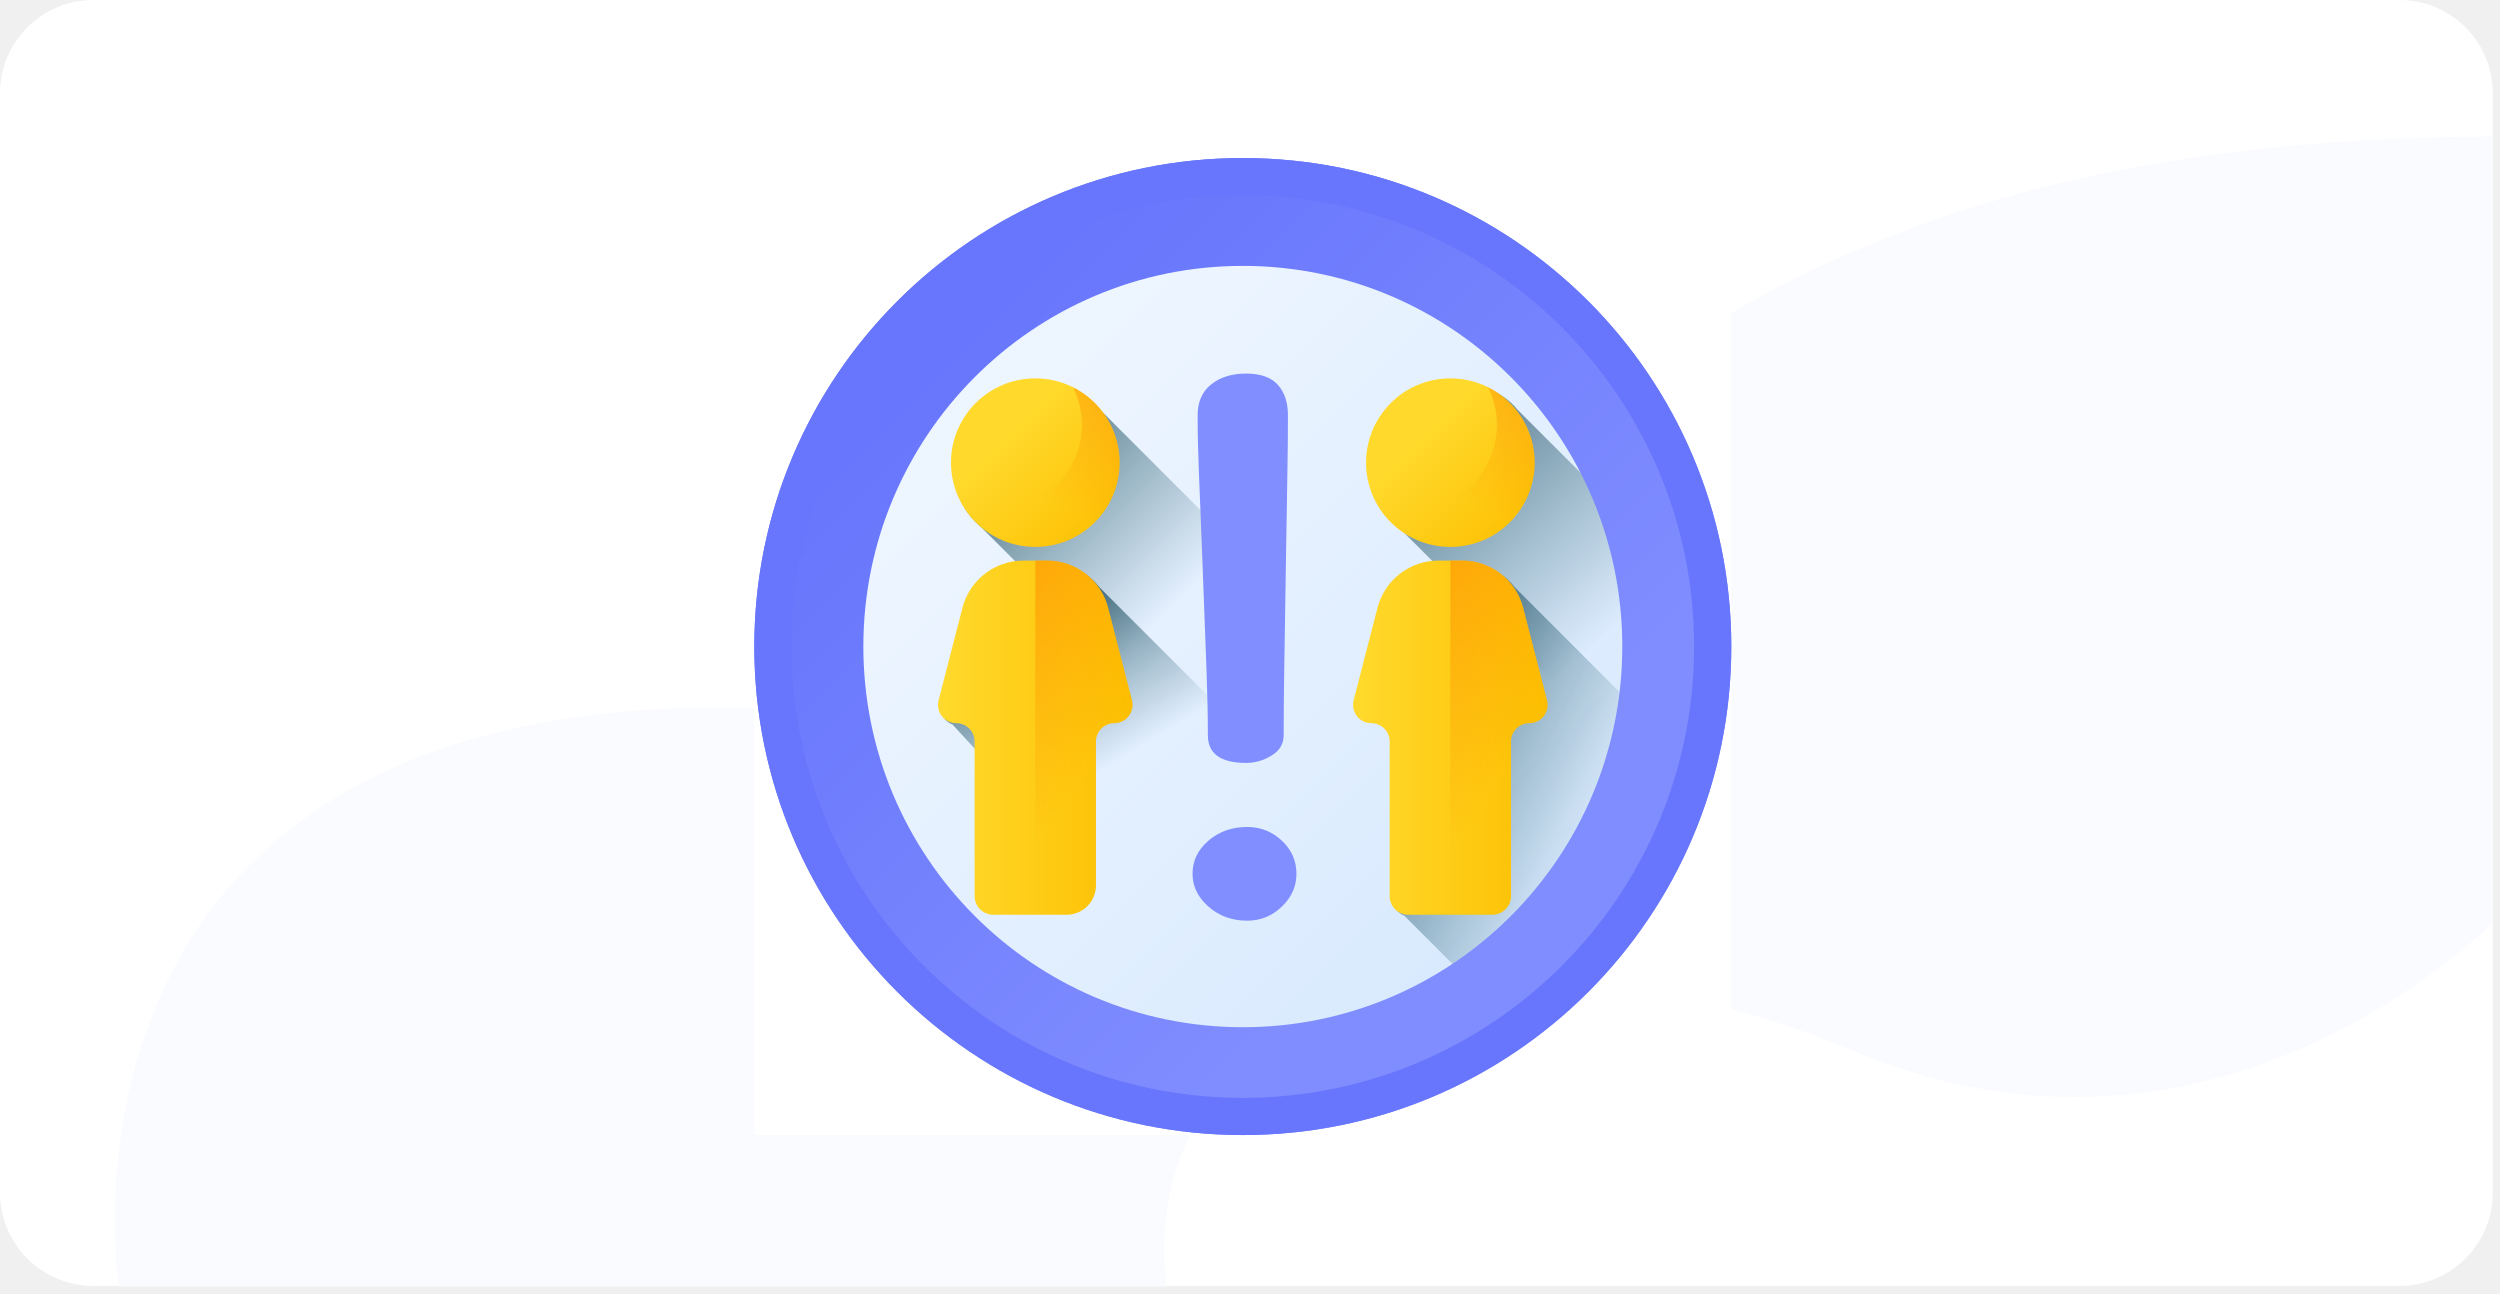
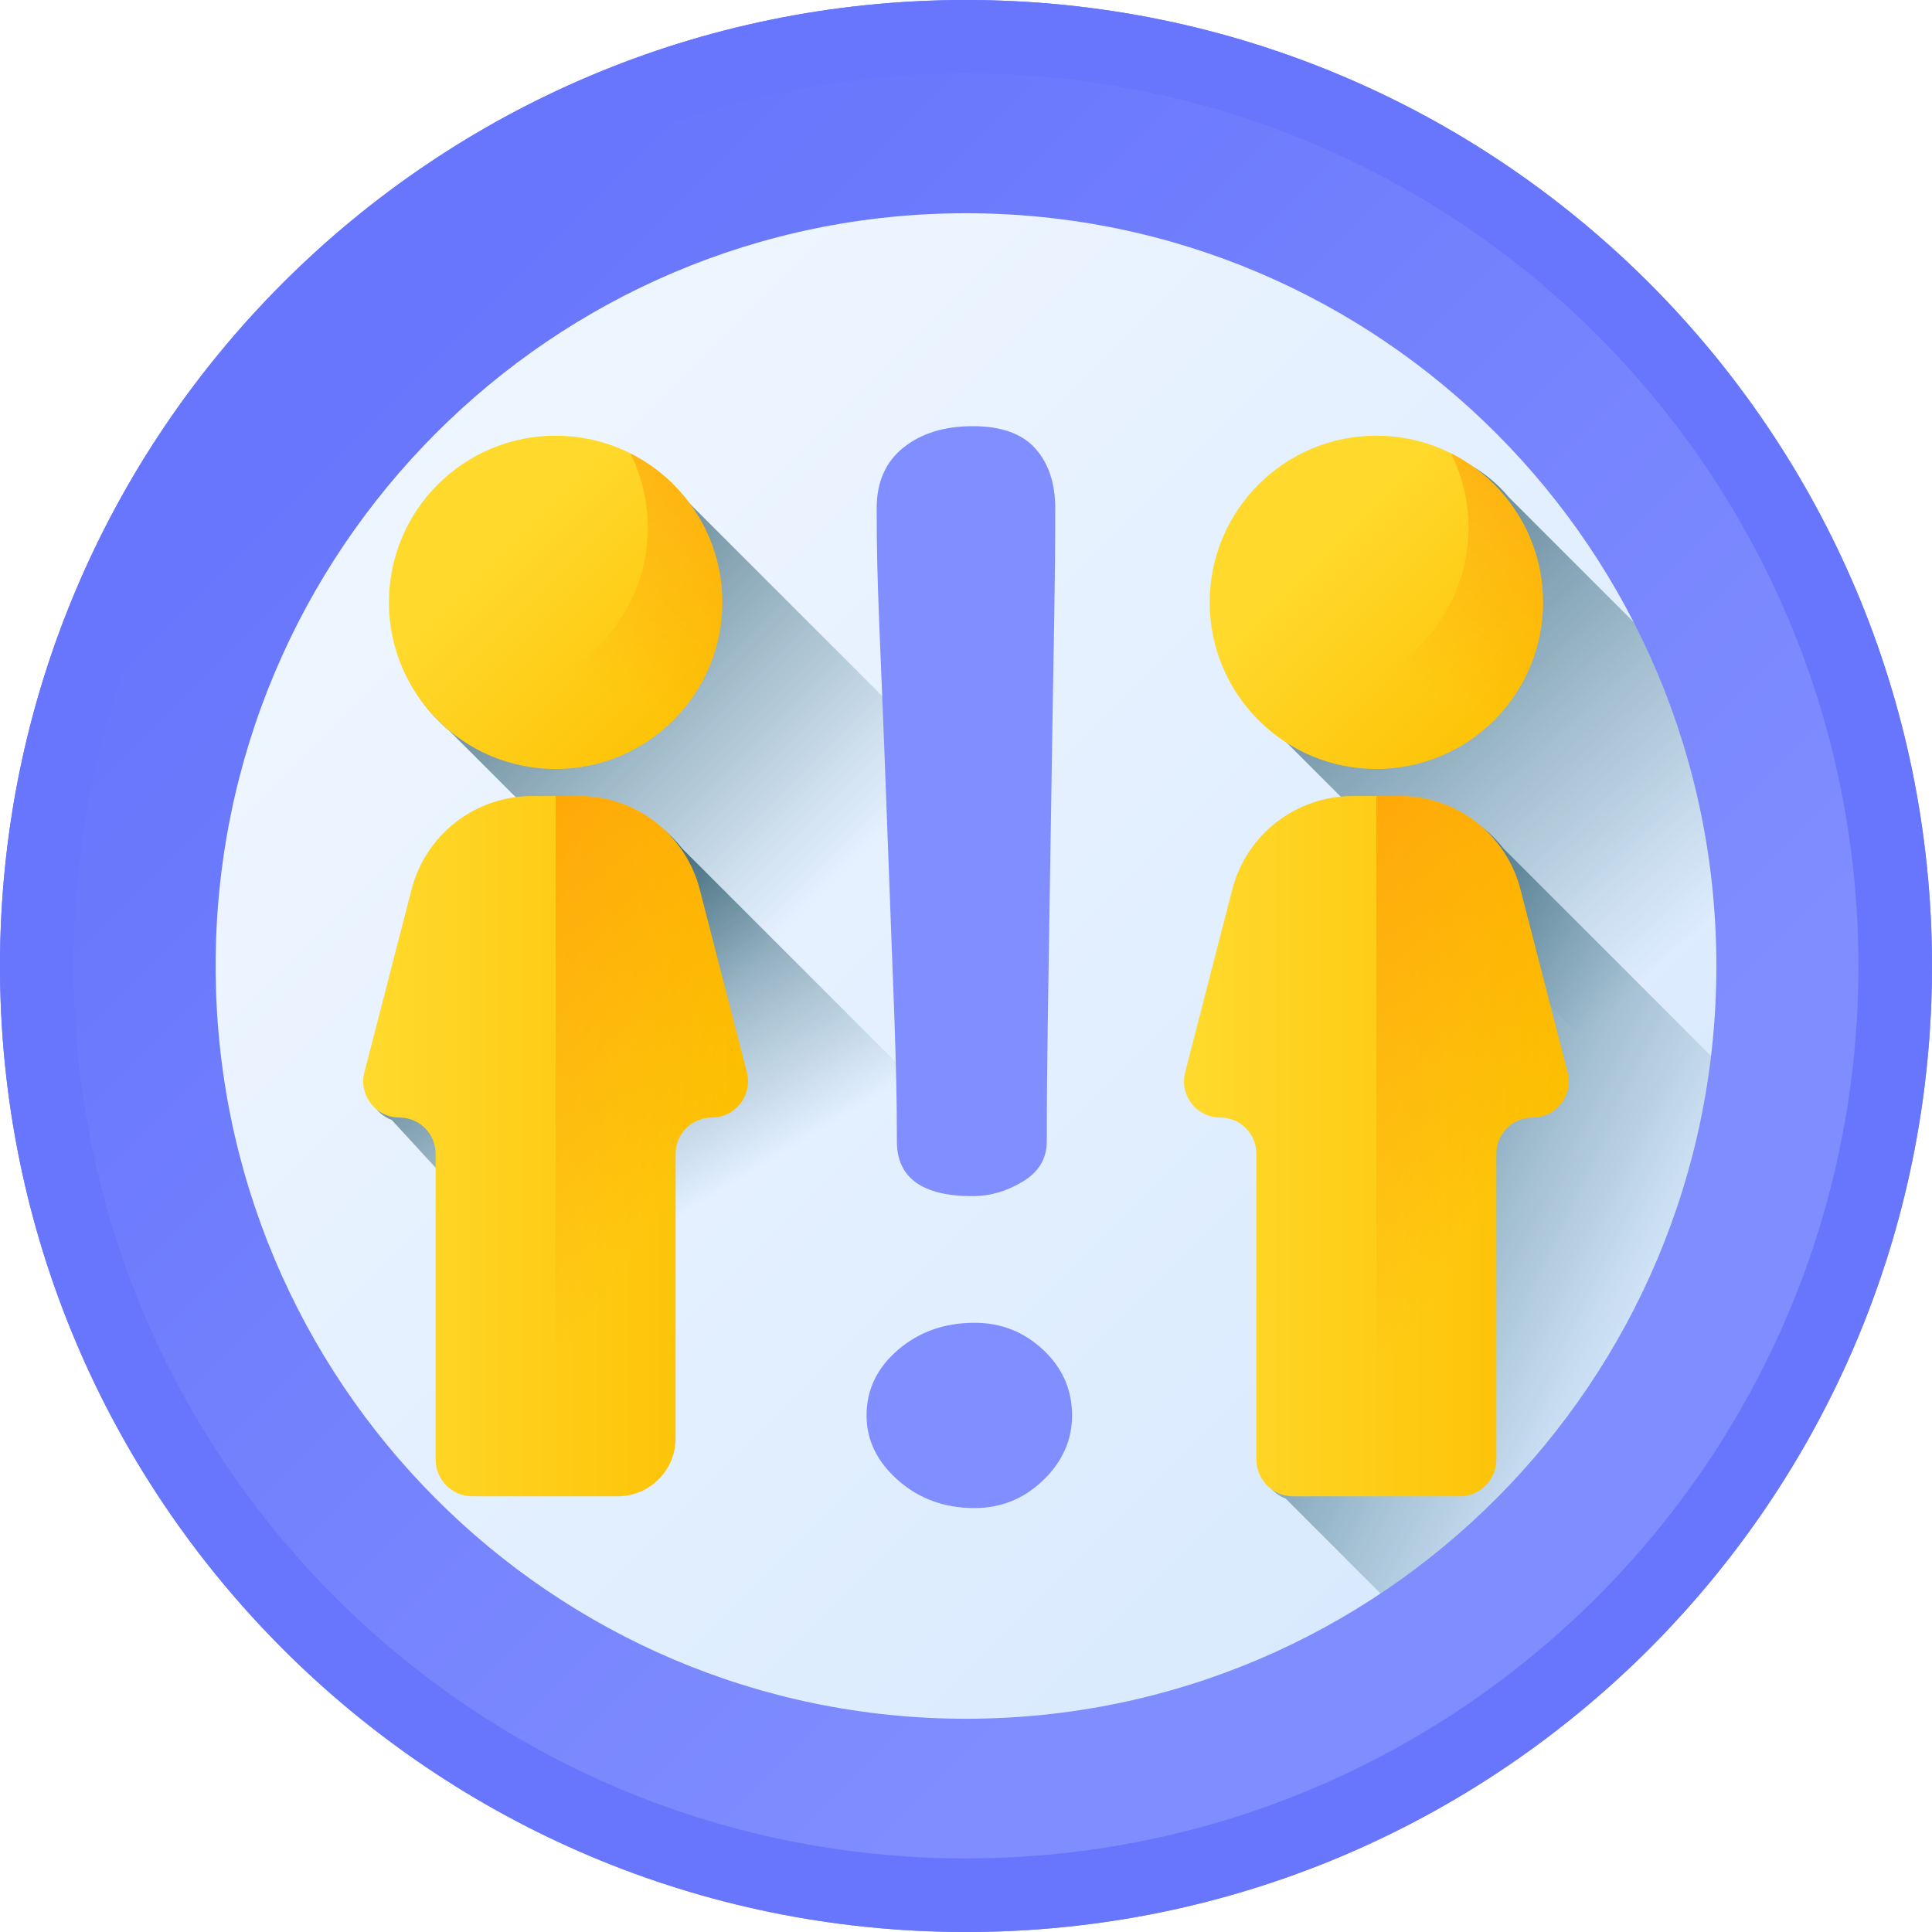
- <svg xmlns="http://www.w3.org/2000/svg" width="348" height="180" viewBox="0 0 348 180" fill="none">
-   <rect width="347" height="179" rx="13" fill="white" />
-   <path d="M258.448 146.433C304.233 165.526 339.488 135.62 347.034 128.431V19C201.64 19.719 218.47 104.484 110.898 98.746C2.848 92.991 16.562 179.078 16.562 179.078H162.379C157.604 139.078 206.672 124.839 258.448 146.433Z" fill="#F9FBFF" />
-   <rect width="136" height="136" transform="translate(105 22)" fill="white" />
-   <path d="M173 155.621C209.242 155.621 238.621 126.241 238.621 90C238.621 53.759 209.242 24.379 173 24.379C136.759 24.379 107.379 53.759 107.379 90C107.379 126.241 136.759 155.621 173 155.621Z" fill="url(#paint0_linear)" />
-   <path d="M183.537 120.348C188.519 113.567 191.802 105.461 192.759 96.656L153.108 57.005C150.965 54.437 147.74 53.202 144.132 53.202C137.679 53.202 132.645 58.232 132.645 64.686C132.645 68.293 134.083 71.315 136.647 73.458L171.798 108.609L183.537 120.348Z" fill="url(#paint1_linear)" />
-   <path d="M202.24 53.202C195.787 53.202 190.753 58.232 190.753 64.686C190.753 68.293 192.191 71.315 194.755 73.458L229.905 108.609L234.424 113.127C237.134 105.934 238.621 98.141 238.621 90C238.621 88.027 238.528 86.076 238.358 84.147L211.216 57.005C209.073 54.437 205.848 53.202 202.24 53.202Z" fill="url(#paint2_linear)" />
-   <path d="M210.836 81.725C209.211 79.654 206.694 78.363 203.937 78.363H200.621C200.23 78.363 199.846 78.39 199.466 78.441C195.968 78.902 193.036 81.446 192.136 84.936L188.817 97.815C188.48 99.122 192.948 98.984 194.127 99.423C194.127 99.423 193.641 104.361 193.831 104.582V125.074C193.831 126.179 194.525 127.118 195.499 127.49L204.6 136.591H219.206C227.272 128.591 233.27 118.511 236.332 107.222L210.836 81.725Z" fill="url(#paint3_linear)" />
-   <path d="M153.016 81.725C151.392 79.654 148.874 78.363 146.117 78.363H142.802C142.41 78.363 142.026 78.39 141.646 78.441C138.148 78.902 135.216 81.446 134.317 84.936L130.997 97.815C130.66 99.122 131.397 100.402 132.576 100.84C132.576 100.84 135.821 104.361 136.012 104.582V125.074C136.012 126.179 136.706 127.118 137.679 127.49L146.781 136.591H161.386C169.453 128.591 175.45 118.511 178.513 107.222L153.016 81.725Z" fill="url(#paint4_linear)" />
-   <path d="M173 158C210.555 158 241 127.555 241 90C241 52.445 210.555 22 173 22C135.445 22 105 52.445 105 90C105 127.555 135.445 158 173 158ZM173 37.011C202.173 37.011 225.821 60.736 225.821 90C225.821 119.264 202.173 142.989 173 142.989C143.827 142.989 120.179 119.264 120.179 90C120.179 60.736 143.827 37.011 173 37.011Z" fill="url(#paint5_linear)" />
-   <path d="M173 22C135.445 22 105 52.445 105 90C105 127.555 135.445 158 173 158C210.555 158 241 127.555 241 90C241 52.445 210.555 22 173 22ZM173 152.822C138.305 152.822 110.178 124.695 110.178 90C110.178 55.305 138.305 27.178 173 27.178C207.695 27.178 235.822 55.305 235.822 90C235.822 124.695 207.695 152.822 173 152.822Z" fill="url(#paint6_linear)" />
-   <path d="M155.846 64.4C155.846 70.88 150.592 76.132 144.112 76.132C137.632 76.132 132.378 70.88 132.378 64.4C132.378 57.921 137.631 52.669 144.112 52.669C150.592 52.669 155.846 57.922 155.846 64.4Z" fill="url(#paint7_linear)" />
-   <path d="M149.361 53.906C150.152 55.486 150.598 57.268 150.598 59.154C150.598 65.633 145.345 70.886 138.865 70.886C136.978 70.886 135.195 70.439 133.616 69.648C135.542 73.493 139.519 76.132 144.112 76.132C150.592 76.132 155.846 70.88 155.846 64.4C155.846 59.808 153.206 55.833 149.361 53.906Z" fill="url(#paint8_linear)" />
-   <path d="M157.574 97.484L154.254 84.609C153.256 80.739 149.766 78.035 145.77 78.035H142.455C138.459 78.035 134.969 80.739 133.971 84.609L130.651 97.484C130.235 99.097 131.453 100.668 133.118 100.668C134.525 100.668 135.666 101.809 135.666 103.216V124.743C135.666 126.172 136.824 127.331 138.254 127.331H148.474C150.73 127.331 152.558 125.502 152.558 123.246V103.216C152.558 101.809 153.699 100.668 155.106 100.668C156.772 100.668 157.989 99.097 157.574 97.484Z" fill="url(#paint9_linear)" />
-   <path d="M154.253 84.609C153.255 80.74 149.766 78.036 145.769 78.036H144.112V127.331H148.509C150.745 127.331 152.558 125.518 152.558 123.282V103.216C152.558 101.804 153.714 100.679 155.126 100.668C156.781 100.655 157.987 99.09 157.573 97.484L154.253 84.609Z" fill="url(#paint10_linear)" />
-   <path d="M213.622 64.4C213.622 70.88 208.368 76.132 201.888 76.132C195.407 76.132 190.154 70.88 190.154 64.4C190.154 57.921 195.407 52.669 201.888 52.669C208.368 52.669 213.622 57.922 213.622 64.4Z" fill="url(#paint11_linear)" />
-   <path d="M207.137 53.906C207.928 55.486 208.374 57.268 208.374 59.154C208.374 65.633 203.121 70.886 196.64 70.886C194.753 70.886 192.971 70.439 191.392 69.648C193.318 73.493 197.295 76.132 201.888 76.132C208.368 76.132 213.622 70.88 213.622 64.4C213.622 59.808 210.982 55.833 207.137 53.906Z" fill="url(#paint12_linear)" />
-   <path d="M215.349 97.484L212.029 84.609C211.031 80.739 207.541 78.035 203.545 78.035H200.23C196.234 78.035 192.744 80.739 191.746 84.609L188.426 97.484C188.01 99.097 189.228 100.668 190.893 100.668C192.301 100.668 193.441 101.809 193.441 103.216V124.743C193.441 126.172 194.6 127.331 196.029 127.331H207.746C209.175 127.331 210.334 126.172 210.334 124.743V103.216C210.334 101.809 211.475 100.668 212.882 100.668C214.547 100.668 215.765 99.097 215.349 97.484Z" fill="url(#paint13_linear)" />
-   <path d="M212.029 84.609C211.031 80.74 207.542 78.036 203.545 78.036H201.888V127.331H207.746C209.175 127.331 210.334 126.173 210.334 124.744V103.216C210.334 101.809 211.475 100.668 212.882 100.668C214.547 100.668 215.765 99.097 215.349 97.484L212.029 84.609Z" fill="url(#paint14_linear)" />
-   <path d="M166 121.636C166 119.824 166.739 118.285 168.218 117.018C169.696 115.75 171.493 115.114 173.605 115.114C175.466 115.114 177.074 115.75 178.43 117.018C179.786 118.285 180.466 119.824 180.466 121.636C180.466 123.376 179.786 124.897 178.43 126.201C177.074 127.506 175.465 128.158 173.605 128.158C171.493 128.158 169.696 127.506 168.218 126.201C166.739 124.897 166 123.376 166 121.636ZM166.711 57.782C166.711 55.937 167.339 54.511 168.596 53.507C169.852 52.503 171.478 52 173.476 52C175.473 52 176.941 52.523 177.876 53.568C178.812 54.612 179.281 56.017 179.281 57.782C179.281 63.567 179.18 66.254 178.984 79.345C178.786 92.436 178.688 96.561 178.688 102.344C178.688 103.55 178.123 104.495 176.995 105.177C175.864 105.859 174.692 106.2 173.476 106.2C169.915 106.2 168.135 104.916 168.135 102.344C168.135 96.561 167.897 92.436 167.423 79.345C166.948 66.254 166.711 63.567 166.711 57.782Z" fill="#818EFF" />
+ <svg xmlns="http://www.w3.org/2000/svg" width="136" height="136" viewBox="0 0 136 136" fill="none">
+   <rect width="136" height="136" fill="white" />
+   <path d="M68 133.621C104.242 133.621 133.621 104.241 133.621 68C133.621 31.759 104.242 2.379 68 2.379C31.759 2.379 2.379 31.759 2.379 68C2.379 104.241 31.759 133.621 68 133.621Z" fill="url(#paint0_linear)" />
+   <path d="M78.537 98.348C83.519 91.567 86.802 83.461 87.759 74.656L48.108 35.005C45.965 32.437 42.74 31.202 39.133 31.202C32.679 31.202 27.645 36.232 27.645 42.686C27.645 46.293 29.083 49.315 31.647 51.458L66.798 86.609L78.537 98.348Z" fill="url(#paint1_linear)" />
+   <path d="M97.24 31.202C90.787 31.202 85.753 36.232 85.753 42.686C85.753 46.293 87.191 49.315 89.755 51.458L124.905 86.609L129.424 91.127C132.134 83.934 133.621 76.141 133.621 68C133.621 66.027 133.528 64.076 133.358 62.147L106.216 35.005C104.073 32.437 100.848 31.202 97.24 31.202Z" fill="url(#paint2_linear)" />
+   <path d="M105.836 59.725C104.211 57.654 101.694 56.363 98.937 56.363H95.621C95.23 56.363 94.846 56.39 94.466 56.441C90.968 56.902 88.036 59.446 87.136 62.936L83.817 75.815C83.48 77.122 87.948 76.984 89.127 77.423C89.127 77.423 88.641 82.361 88.831 82.582V103.074C88.831 104.179 89.525 105.118 90.499 105.49L99.6 114.591H114.206C122.272 106.591 128.27 96.511 131.332 85.222L105.836 59.725Z" fill="url(#paint3_linear)" />
+   <path d="M48.016 59.725C46.392 57.654 43.874 56.363 41.117 56.363H37.802C37.41 56.363 37.026 56.39 36.646 56.441C33.148 56.902 30.216 59.446 29.317 62.936L25.997 75.815C25.66 77.122 26.397 78.402 27.576 78.84C27.576 78.84 30.821 82.361 31.012 82.582V103.074C31.012 104.179 31.706 105.118 32.679 105.49L41.781 114.591H56.386C64.453 106.591 70.45 96.511 73.513 85.222L48.016 59.725Z" fill="url(#paint4_linear)" />
+   <path d="M68 136C105.555 136 136 105.555 136 68C136 30.445 105.555 0 68 0C30.445 0 0 30.445 0 68C0 105.555 30.445 136 68 136ZM68 15.011C97.173 15.011 120.821 38.736 120.821 68C120.821 97.264 97.173 120.989 68 120.989C38.827 120.989 15.179 97.264 15.179 68C15.179 38.736 38.827 15.011 68 15.011Z" fill="url(#paint5_linear)" />
+   <path d="M68 0C30.445 0 0 30.445 0 68C0 105.555 30.445 136 68 136C105.555 136 136 105.555 136 68C136 30.445 105.555 0 68 0ZM68 130.822C33.305 130.822 5.178 102.695 5.178 68C5.178 33.305 33.305 5.178 68 5.178C102.695 5.178 130.822 33.305 130.822 68C130.822 102.695 102.695 130.822 68 130.822Z" fill="url(#paint6_linear)" />
+   <path d="M50.846 42.401C50.846 48.88 45.592 54.132 39.112 54.132C32.632 54.132 27.378 48.88 27.378 42.401C27.378 35.921 32.631 30.669 39.112 30.669C45.592 30.669 50.846 35.922 50.846 42.401Z" fill="url(#paint7_linear)" />
+   <path d="M44.361 31.906C45.152 33.486 45.598 35.268 45.598 37.154C45.598 43.633 40.345 48.886 33.864 48.886C31.978 48.886 30.195 48.439 28.616 47.648C30.542 51.492 34.519 54.132 39.112 54.132C45.592 54.132 50.846 48.88 50.846 42.401C50.846 37.808 48.206 33.833 44.361 31.906Z" fill="url(#paint8_linear)" />
+   <path d="M52.574 75.484L49.254 62.609C48.256 58.739 44.766 56.035 40.77 56.035H37.455C33.459 56.035 29.969 58.739 28.971 62.609L25.651 75.484C25.235 77.097 26.453 78.668 28.118 78.668C29.525 78.668 30.666 79.809 30.666 81.216V102.743C30.666 104.172 31.824 105.331 33.254 105.331H43.474C45.73 105.331 47.558 103.502 47.558 101.246V81.216C47.558 79.809 48.699 78.668 50.106 78.668C51.772 78.668 52.989 77.097 52.574 75.484Z" fill="url(#paint9_linear)" />
+   <path d="M49.253 62.609C48.255 58.74 44.766 56.036 40.769 56.036H39.112V105.331H43.509C45.745 105.331 47.558 103.518 47.558 101.282V81.216C47.558 79.804 48.714 78.679 50.126 78.668C51.781 78.655 52.987 77.09 52.573 75.484L49.253 62.609Z" fill="url(#paint10_linear)" />
+   <path d="M108.622 42.401C108.622 48.88 103.368 54.132 96.888 54.132C90.407 54.132 85.154 48.88 85.154 42.401C85.154 35.921 90.407 30.669 96.888 30.669C103.368 30.669 108.622 35.922 108.622 42.401Z" fill="url(#paint11_linear)" />
+   <path d="M102.137 31.906C102.928 33.486 103.374 35.268 103.374 37.154C103.374 43.633 98.121 48.886 91.64 48.886C89.754 48.886 87.971 48.439 86.392 47.648C88.318 51.492 92.294 54.132 96.888 54.132C103.368 54.132 108.622 48.88 108.622 42.401C108.622 37.808 105.982 33.833 102.137 31.906Z" fill="url(#paint12_linear)" />
+   <path d="M110.349 75.484L107.029 62.609C106.031 58.739 102.541 56.035 98.545 56.035H95.23C91.234 56.035 87.744 58.739 86.746 62.609L83.426 75.484C83.01 77.097 84.228 78.668 85.893 78.668C87.301 78.668 88.441 79.809 88.441 81.216V102.743C88.441 104.172 89.6 105.331 91.029 105.331H102.746C104.175 105.331 105.334 104.172 105.334 102.743V81.216C105.334 79.809 106.475 78.668 107.882 78.668C109.547 78.668 110.765 77.097 110.349 75.484Z" fill="url(#paint13_linear)" />
+   <path d="M107.029 62.609C106.031 58.74 102.542 56.036 98.545 56.036H96.888V105.331H102.746C104.175 105.331 105.334 104.173 105.334 102.744V81.216C105.334 79.809 106.475 78.668 107.882 78.668C109.547 78.668 110.765 77.097 110.349 75.484L107.029 62.609Z" fill="url(#paint14_linear)" />
+   <path d="M61 99.636C61 97.824 61.739 96.285 63.218 95.017C64.696 93.75 66.493 93.115 68.605 93.115C70.466 93.115 72.074 93.75 73.43 95.017C74.786 96.285 75.466 97.824 75.466 99.636C75.466 101.376 74.786 102.897 73.43 104.201C72.074 105.506 70.465 106.158 68.605 106.158C66.493 106.158 64.696 105.506 63.218 104.201C61.739 102.897 61 101.376 61 99.636ZM61.712 35.782C61.712 33.937 62.339 32.511 63.596 31.507C64.852 30.503 66.478 30 68.476 30C70.473 30 71.941 30.523 72.876 31.568C73.812 32.612 74.281 34.017 74.281 35.782C74.281 41.567 74.18 44.254 73.984 57.345C73.786 70.436 73.688 74.561 73.688 80.344C73.688 81.55 73.123 82.495 71.995 83.177C70.864 83.859 69.692 84.2 68.476 84.2C64.915 84.2 63.135 82.916 63.135 80.344C63.135 74.561 62.897 70.436 62.423 57.345C61.948 44.254 61.712 41.567 61.712 35.782Z" fill="#818EFF" />
  <defs>
-     <linearGradient id="paint0_linear" x1="140.373" y1="57.373" x2="223.762" y2="140.762" gradientUnits="userSpaceOnUse">
+     <linearGradient id="paint0_linear" x1="35.373" y1="35.373" x2="118.762" y2="118.762" gradientUnits="userSpaceOnUse">
      <stop stop-color="#EDF5FF" />
      <stop offset="1" stop-color="#D5E8FE" />
    </linearGradient>
-     <linearGradient id="paint1_linear" x1="163.77" y1="84.129" x2="128.765" y2="49.124" gradientUnits="userSpaceOnUse">
+     <linearGradient id="paint1_linear" x1="58.77" y1="62.129" x2="23.765" y2="27.124" gradientUnits="userSpaceOnUse">
      <stop stop-color="#07485E" stop-opacity="0" />
      <stop offset="0.271" stop-color="#074459" stop-opacity="0.271" />
      <stop offset="0.597" stop-color="#05394A" stop-opacity="0.597" />
      <stop offset="0.951" stop-color="#032632" stop-opacity="0.951" />
      <stop offset="1" stop-color="#03232E" />
    </linearGradient>
-     <linearGradient id="paint2_linear" x1="224.445" y1="87.696" x2="184.178" y2="42.762" gradientUnits="userSpaceOnUse">
+     <linearGradient id="paint2_linear" x1="119.445" y1="65.696" x2="79.178" y2="20.762" gradientUnits="userSpaceOnUse">
      <stop stop-color="#07485E" stop-opacity="0" />
      <stop offset="0.271" stop-color="#074459" stop-opacity="0.271" />
      <stop offset="0.597" stop-color="#05394A" stop-opacity="0.597" />
      <stop offset="0.951" stop-color="#032632" stop-opacity="0.951" />
      <stop offset="1" stop-color="#03232E" />
    </linearGradient>
-     <linearGradient id="paint3_linear" x1="221.94" y1="115.781" x2="177.584" y2="93.647" gradientUnits="userSpaceOnUse">
+     <linearGradient id="paint3_linear" x1="116.94" y1="93.781" x2="72.584" y2="71.647" gradientUnits="userSpaceOnUse">
      <stop stop-color="#07485E" stop-opacity="0" />
      <stop offset="0.271" stop-color="#074459" stop-opacity="0.271" />
      <stop offset="0.597" stop-color="#05394A" stop-opacity="0.597" />
      <stop offset="0.951" stop-color="#032632" stop-opacity="0.951" />
      <stop offset="1" stop-color="#03232E" />
    </linearGradient>
-     <linearGradient id="paint4_linear" x1="152.186" y1="108.072" x2="134.453" y2="78.606" gradientUnits="userSpaceOnUse">
+     <linearGradient id="paint4_linear" x1="47.187" y1="86.072" x2="29.453" y2="56.606" gradientUnits="userSpaceOnUse">
      <stop stop-color="#07485E" stop-opacity="0" />
      <stop offset="0.271" stop-color="#074459" stop-opacity="0.271" />
      <stop offset="0.597" stop-color="#05394A" stop-opacity="0.597" />
      <stop offset="0.951" stop-color="#032632" stop-opacity="0.951" />
      <stop offset="1" stop-color="#03232E" />
    </linearGradient>
-     <linearGradient id="paint5_linear" x1="207.495" y1="124.495" x2="131.518" y2="48.518" gradientUnits="userSpaceOnUse">
+     <linearGradient id="paint5_linear" x1="102.495" y1="102.495" x2="26.518" y2="26.518" gradientUnits="userSpaceOnUse">
      <stop offset="0.069" stop-color="#808DFF" />
      <stop offset="1" stop-color="#6776FC" />
    </linearGradient>
-     <linearGradient id="paint6_linear" x1="138.505" y1="55.505" x2="214.482" y2="131.482" gradientUnits="userSpaceOnUse">
+     <linearGradient id="paint6_linear" x1="33.505" y1="33.505" x2="109.482" y2="109.482" gradientUnits="userSpaceOnUse">
      <stop stop-color="#6776FC" />
      <stop offset="1" stop-color="#6776FC" />
    </linearGradient>
-     <linearGradient id="paint7_linear" x1="139.722" y1="60.011" x2="154.918" y2="75.206" gradientUnits="userSpaceOnUse">
+     <linearGradient id="paint7_linear" x1="34.722" y1="38.011" x2="49.918" y2="53.206" gradientUnits="userSpaceOnUse">
      <stop stop-color="#FFDA2D" />
      <stop offset="1" stop-color="#FDBF00" />
    </linearGradient>
-     <linearGradient id="paint8_linear" x1="144.519" y1="68.897" x2="160.646" y2="38.904" gradientUnits="userSpaceOnUse">
+     <linearGradient id="paint8_linear" x1="39.519" y1="46.897" x2="55.646" y2="16.904" gradientUnits="userSpaceOnUse">
      <stop stop-color="#FF9100" stop-opacity="0" />
      <stop offset="1" stop-color="#FF9100" />
    </linearGradient>
-     <linearGradient id="paint9_linear" x1="130.569" y1="102.683" x2="157.655" y2="102.683" gradientUnits="userSpaceOnUse">
+     <linearGradient id="paint9_linear" x1="25.569" y1="80.683" x2="52.655" y2="80.683" gradientUnits="userSpaceOnUse">
      <stop stop-color="#FFDA2D" />
      <stop offset="1" stop-color="#FDBF00" />
    </linearGradient>
-     <linearGradient id="paint10_linear" x1="151.976" y1="106.518" x2="121.347" y2="85.908" gradientUnits="userSpaceOnUse">
+     <linearGradient id="paint10_linear" x1="46.976" y1="84.518" x2="16.347" y2="63.908" gradientUnits="userSpaceOnUse">
      <stop stop-color="#FF9100" stop-opacity="0" />
      <stop offset="1" stop-color="#FF9100" />
    </linearGradient>
-     <linearGradient id="paint11_linear" x1="197.498" y1="60.011" x2="212.694" y2="75.206" gradientUnits="userSpaceOnUse">
+     <linearGradient id="paint11_linear" x1="92.498" y1="38.011" x2="107.694" y2="53.206" gradientUnits="userSpaceOnUse">
      <stop stop-color="#FFDA2D" />
      <stop offset="1" stop-color="#FDBF00" />
    </linearGradient>
-     <linearGradient id="paint12_linear" x1="202.295" y1="68.897" x2="218.421" y2="38.904" gradientUnits="userSpaceOnUse">
+     <linearGradient id="paint12_linear" x1="97.295" y1="46.897" x2="113.421" y2="16.904" gradientUnits="userSpaceOnUse">
      <stop stop-color="#FF9100" stop-opacity="0" />
      <stop offset="1" stop-color="#FF9100" />
    </linearGradient>
-     <linearGradient id="paint13_linear" x1="188.344" y1="102.683" x2="215.431" y2="102.683" gradientUnits="userSpaceOnUse">
+     <linearGradient id="paint13_linear" x1="83.344" y1="80.683" x2="110.431" y2="80.683" gradientUnits="userSpaceOnUse">
      <stop stop-color="#FFDA2D" />
      <stop offset="1" stop-color="#FDBF00" />
    </linearGradient>
-     <linearGradient id="paint14_linear" x1="210.072" y1="106.733" x2="178.916" y2="85.769" gradientUnits="userSpaceOnUse">
+     <linearGradient id="paint14_linear" x1="105.072" y1="84.733" x2="73.916" y2="63.769" gradientUnits="userSpaceOnUse">
      <stop stop-color="#FF9100" stop-opacity="0" />
      <stop offset="1" stop-color="#FF9100" />
    </linearGradient>
  </defs>
</svg>
